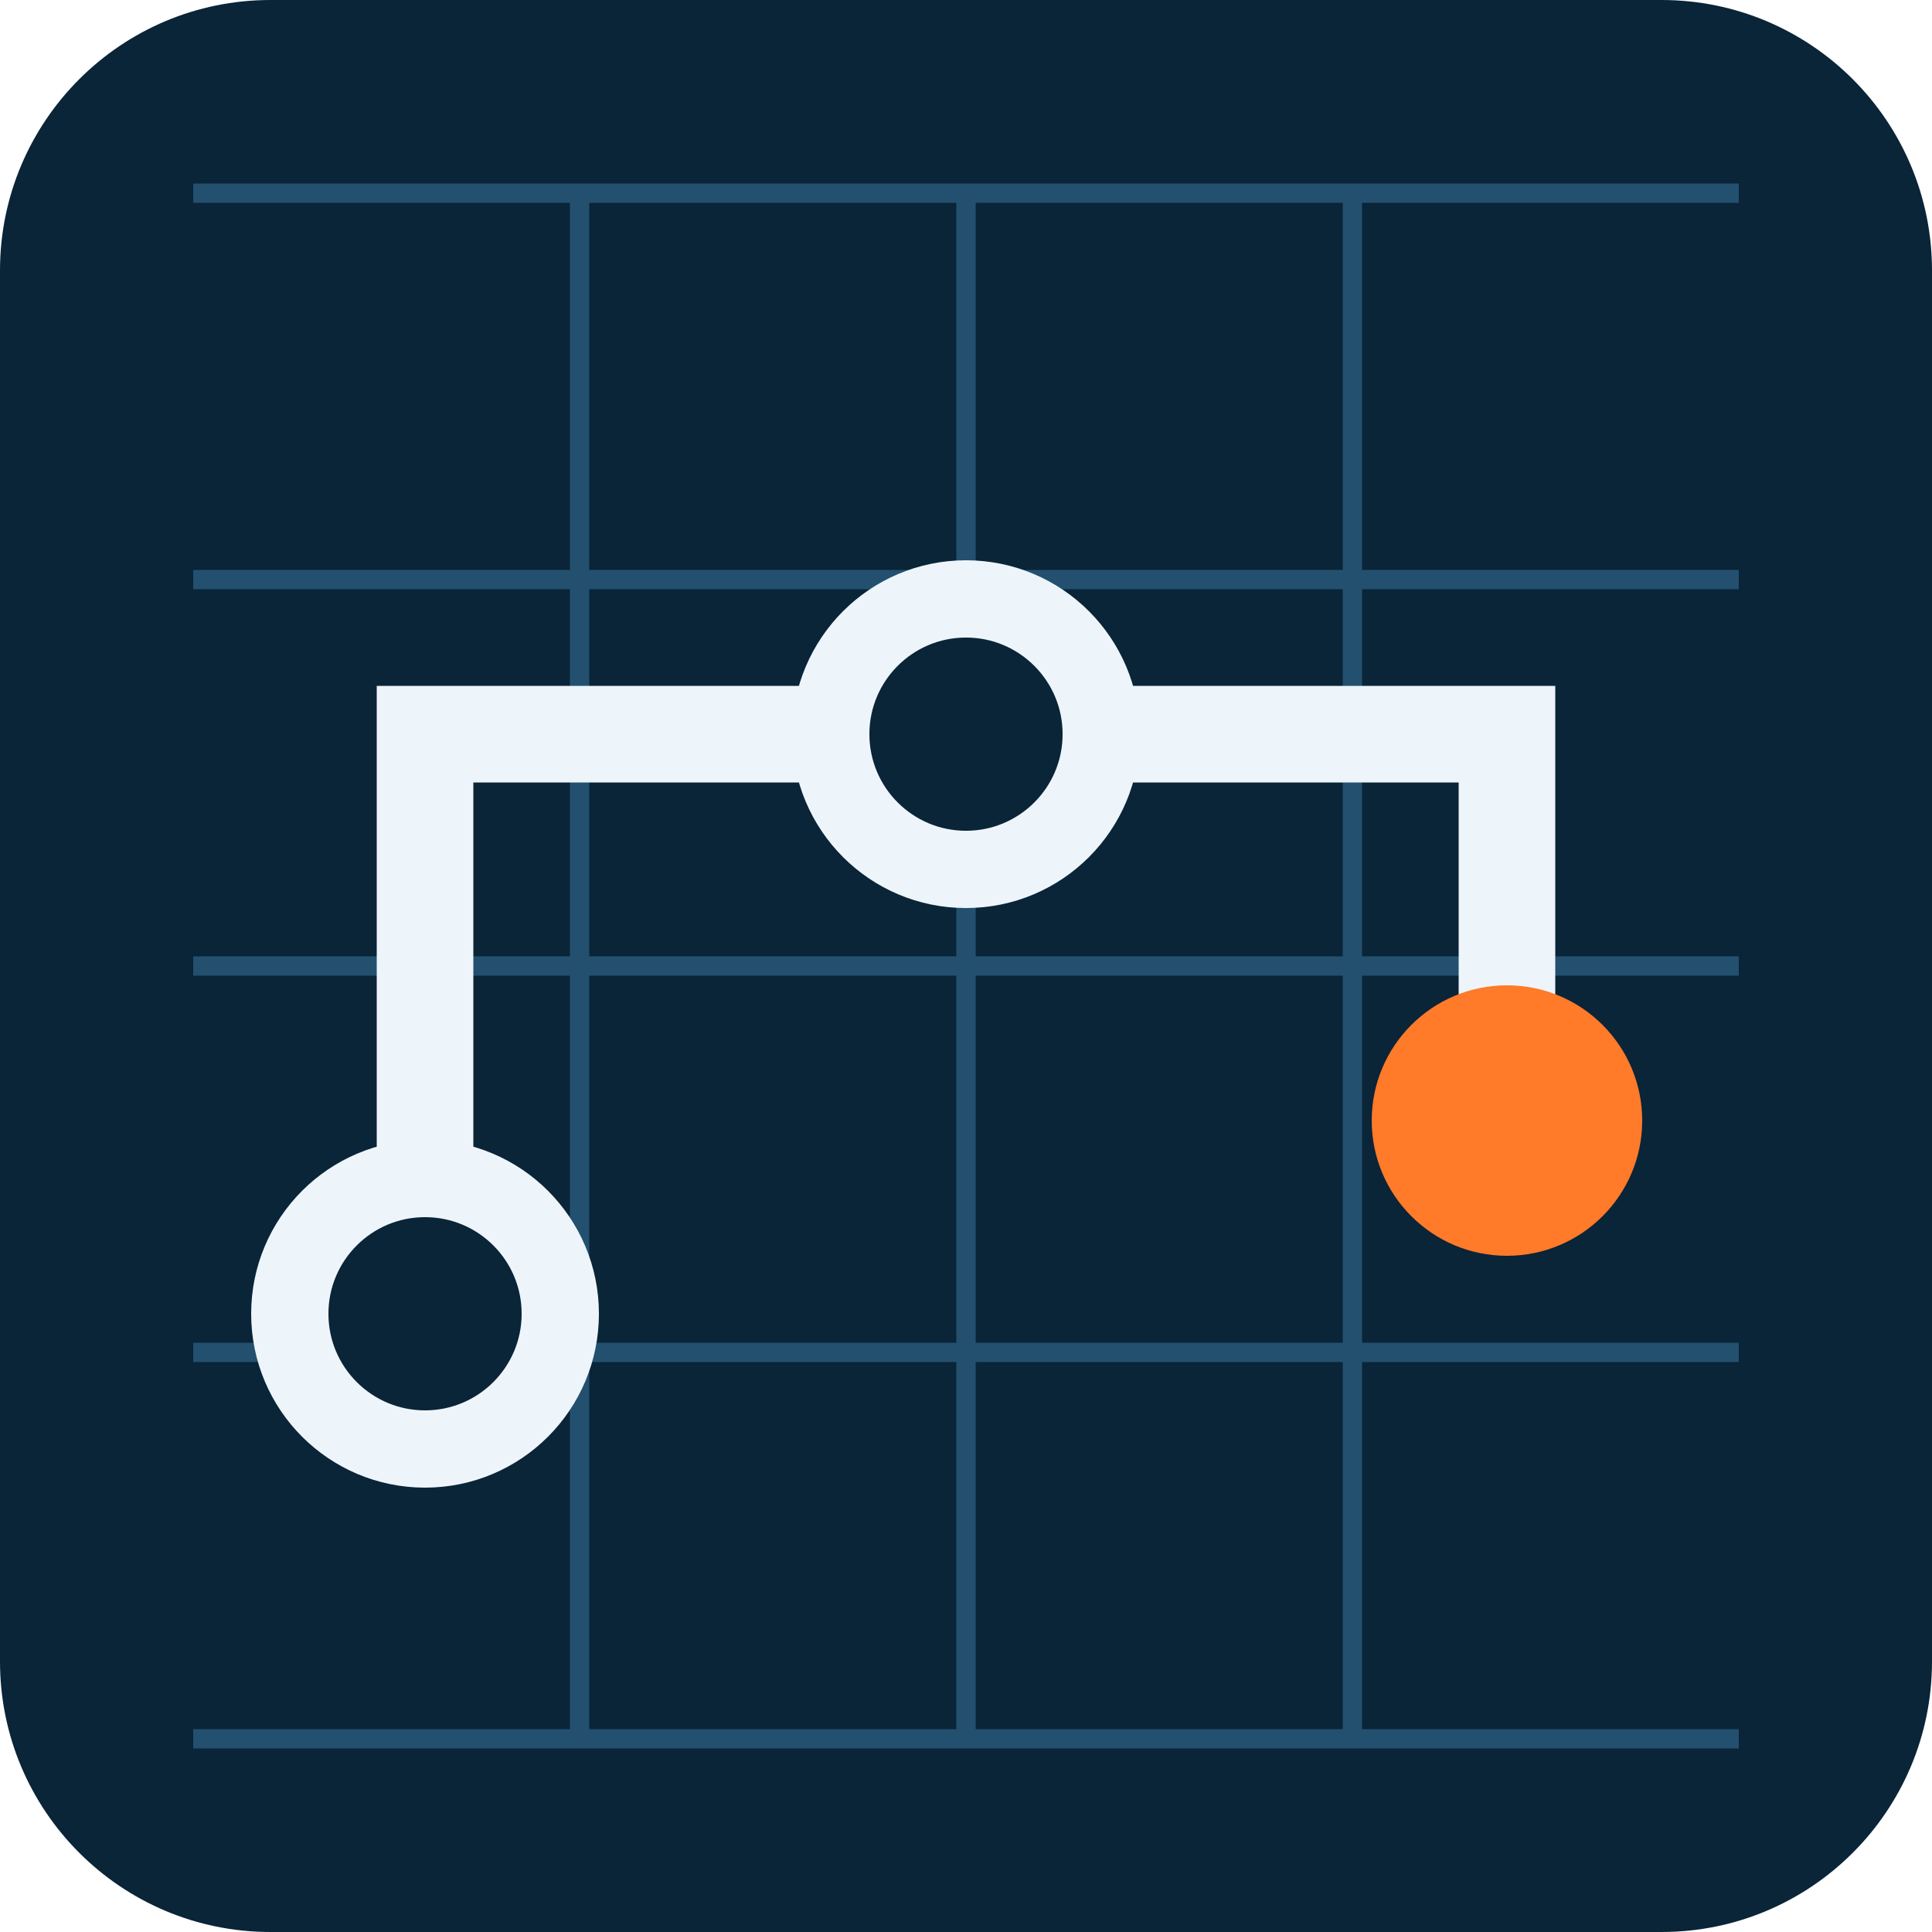
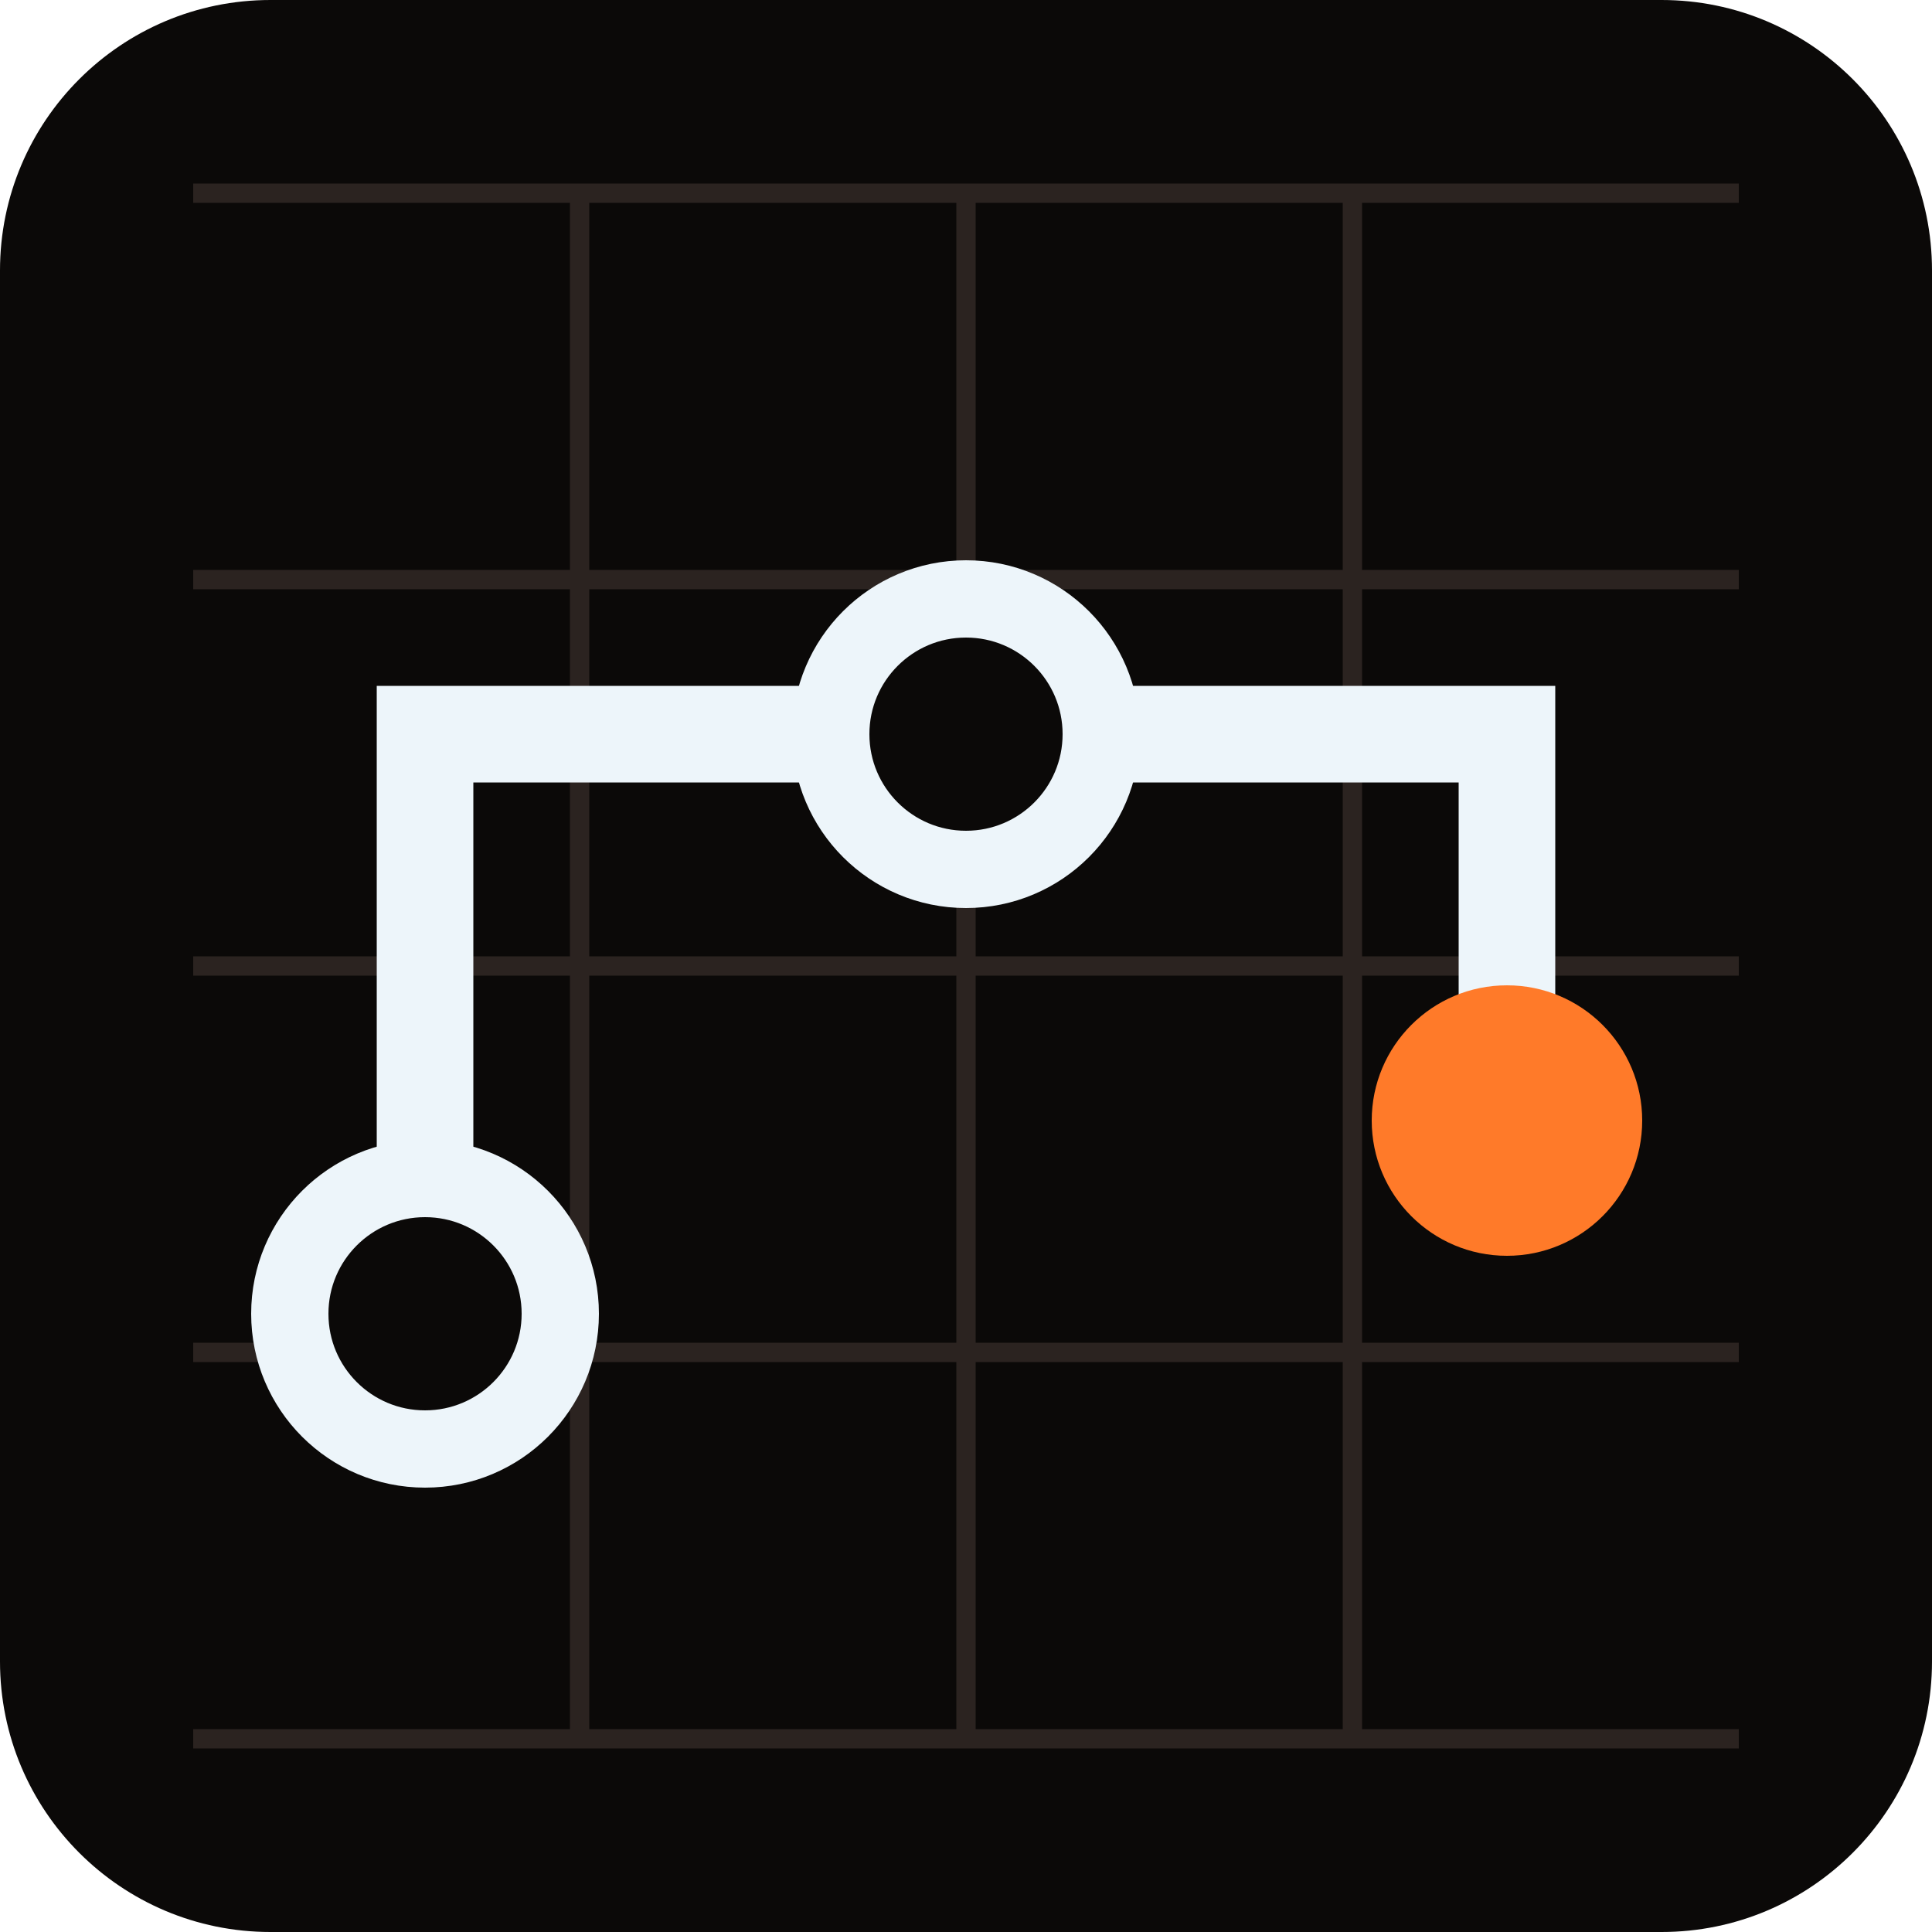
<svg xmlns="http://www.w3.org/2000/svg" viewBox="0 0 100 100">
-   <rect width="100" height="100" rx="14" fill="#0a2438" />
-   <path d="M10 10h80M10 30h80M10 50h80M10 70h80M10 90h80M30 10v80M50 10v80M70 10v80" stroke="#23506f" stroke-width="1" />
+   <rect width="100" height="100" rx="14" fill="#0b0908" />
+   <path d="M10 10h80M10 30h80M10 50h80M10 70h80M10 90h80M30 10v80M50 10v80M70 10v80" stroke="#2b2320" stroke-width="1" />
  <path d="M22 68 V38 H50 M50 38 H78 V58" fill="none" stroke="#edf5fa" stroke-width="5" stroke-linecap="round" />
-   <circle cx="22" cy="68" r="7" fill="#0a2438" stroke="#edf5fa" stroke-width="4" />
-   <circle cx="50" cy="38" r="7" fill="#0a2438" stroke="#edf5fa" stroke-width="4" />
+   <circle cx="22" cy="68" r="7" fill="#0b0908" stroke="#edf5fa" stroke-width="4" />
+   <circle cx="50" cy="38" r="7" fill="#0b0908" stroke="#edf5fa" stroke-width="4" />
  <circle cx="78" cy="58" r="7" fill="#ff7a29" />
</svg>
